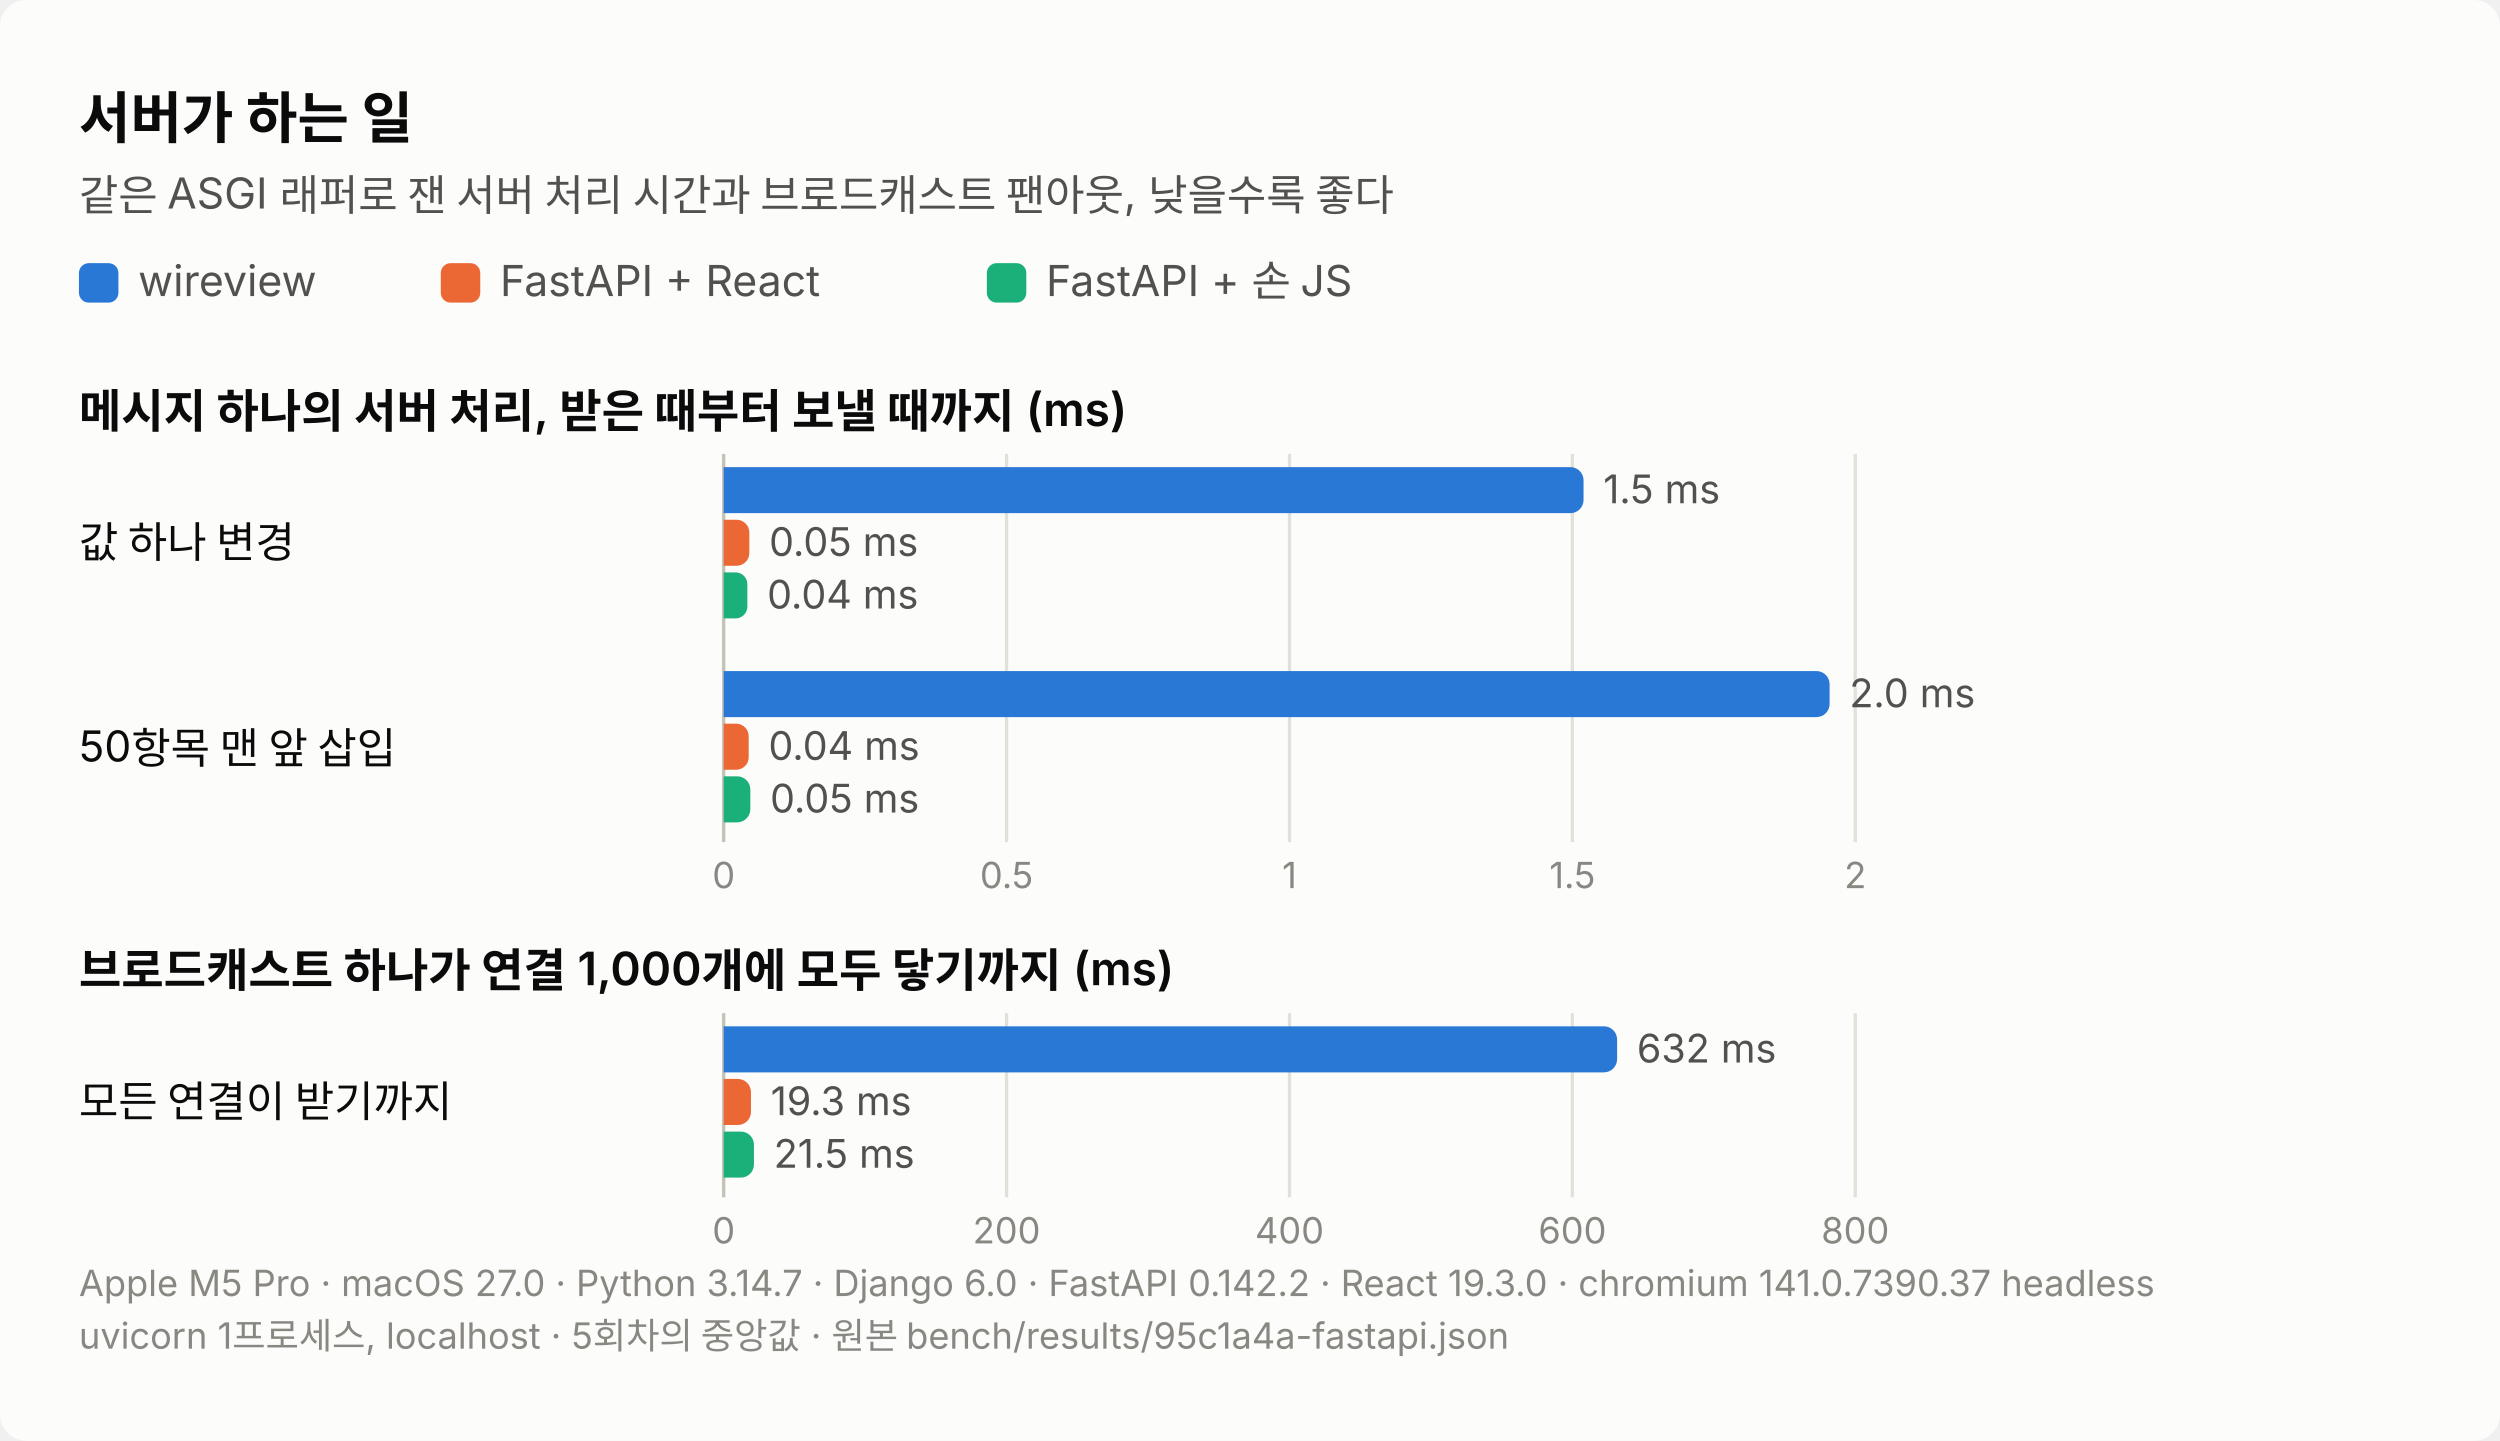
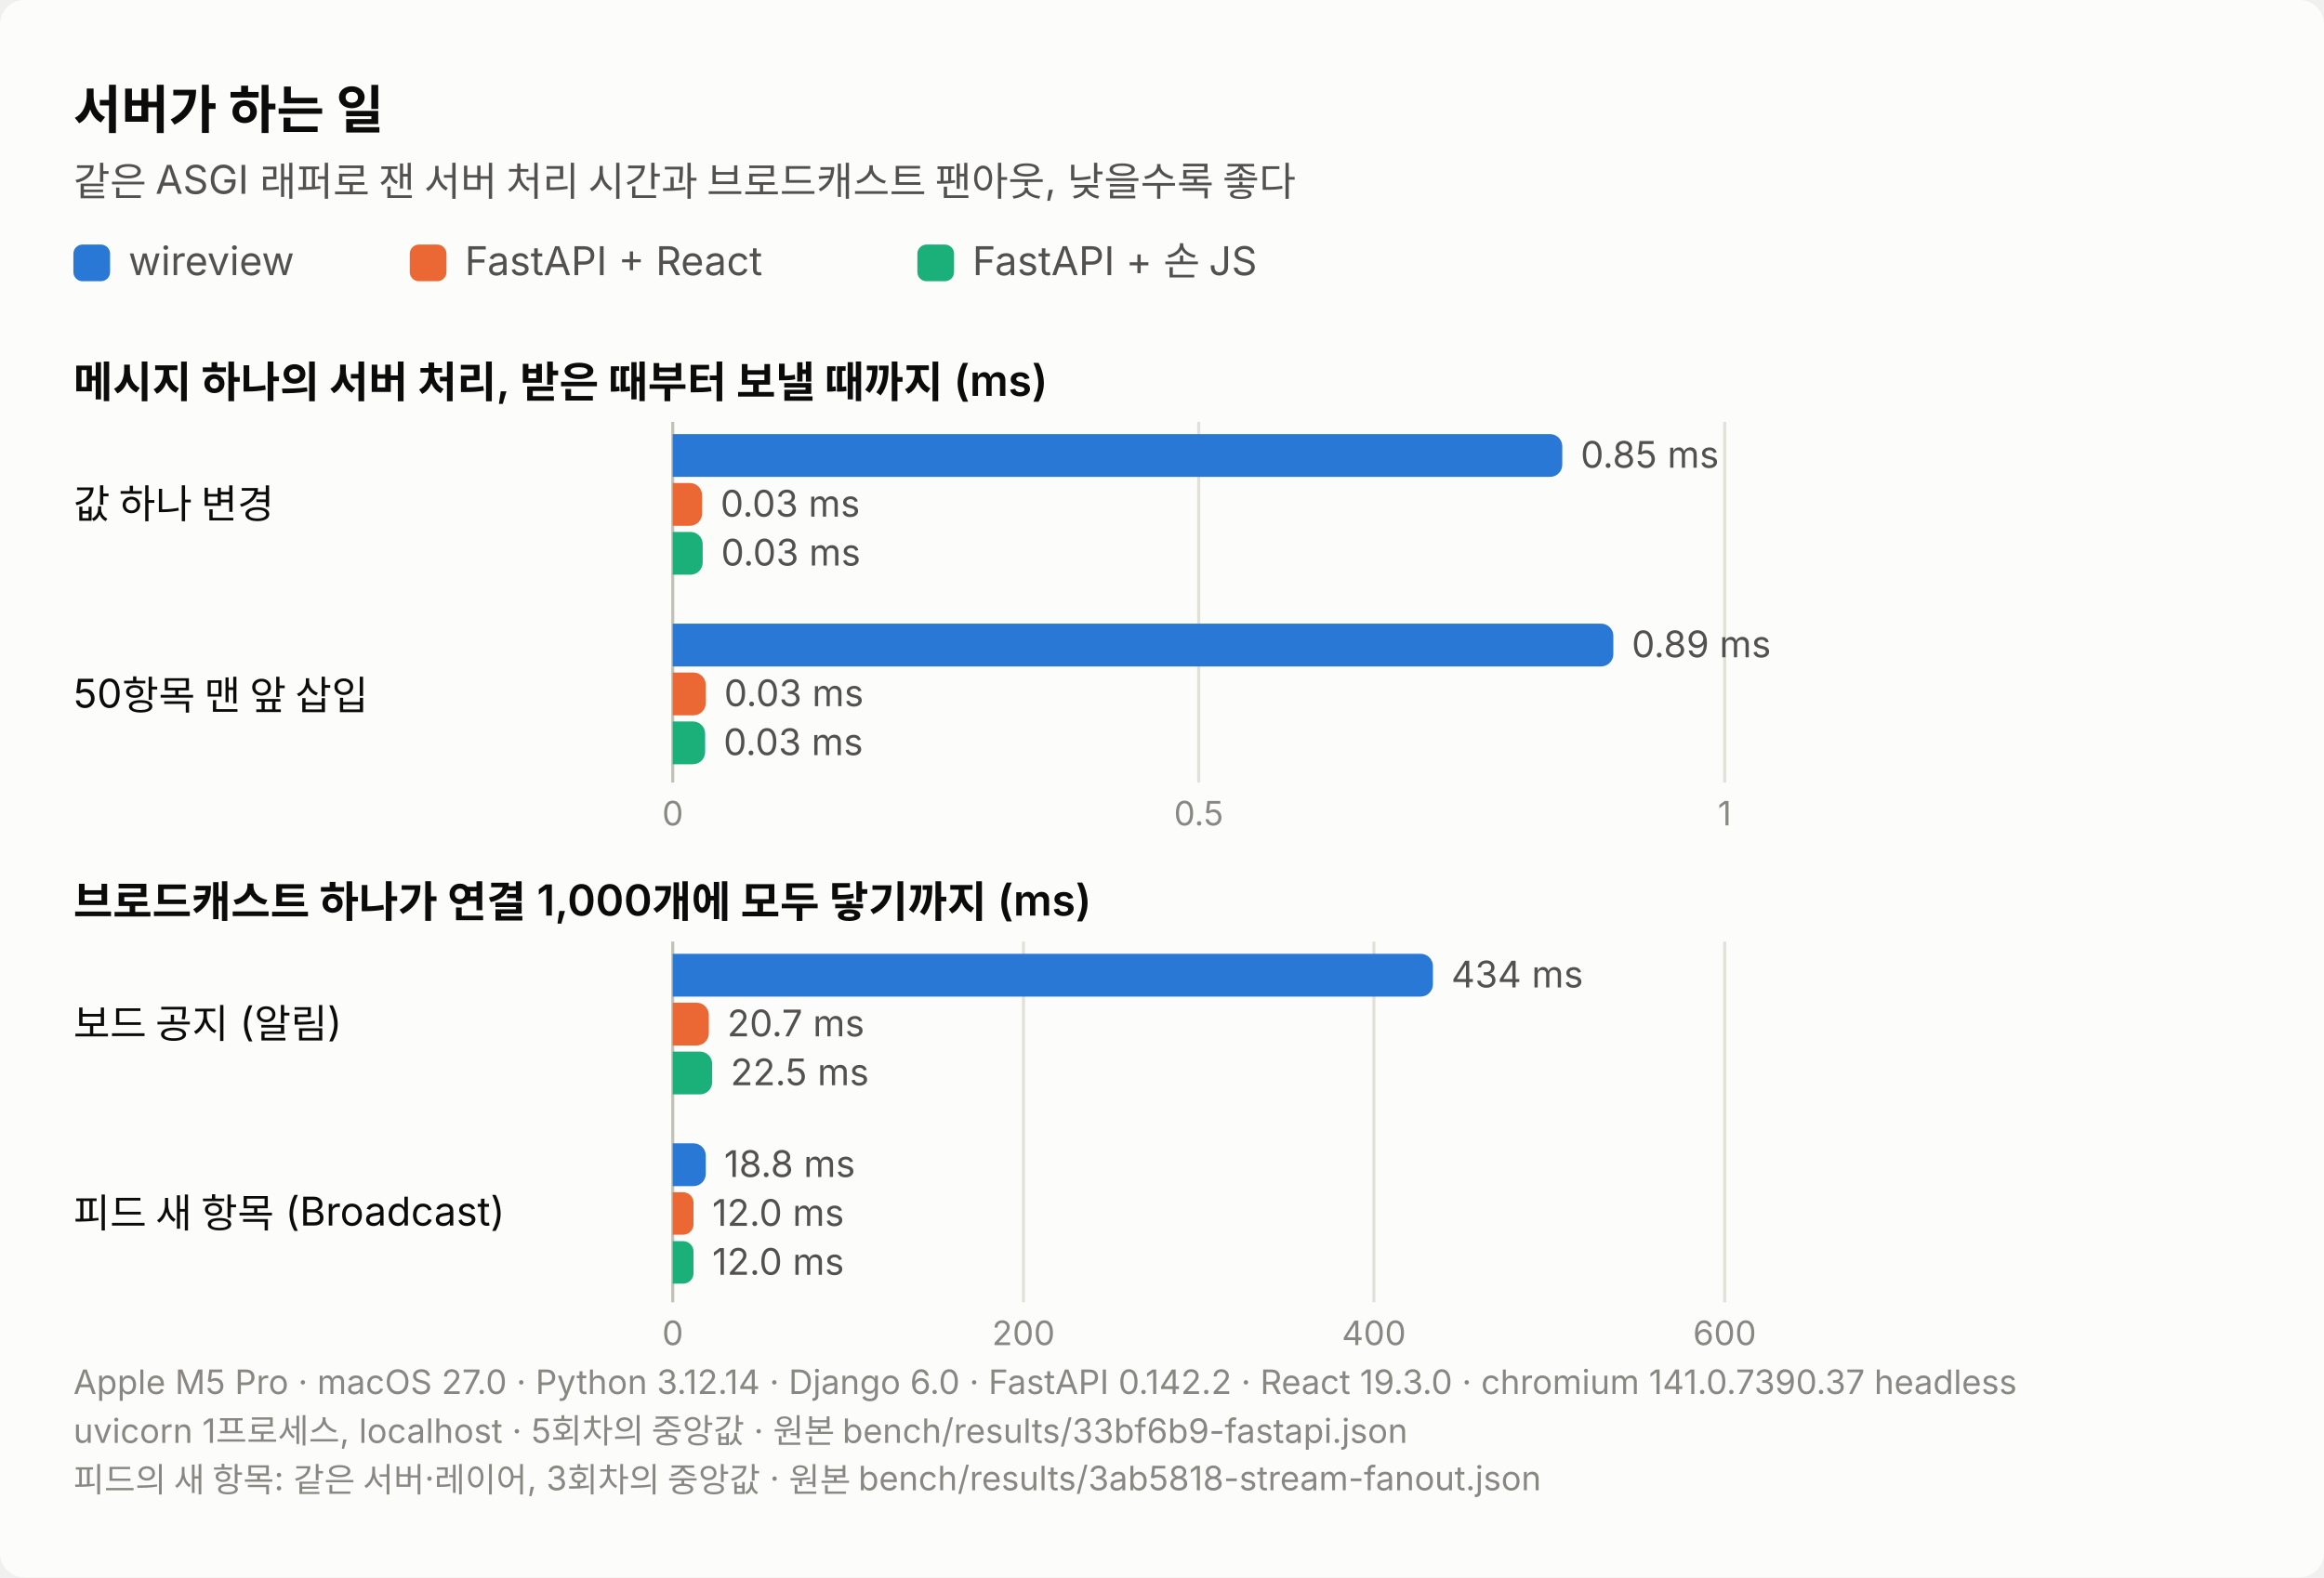
- <svg xmlns="http://www.w3.org/2000/svg" viewBox="0 0 760 438" width="760" height="438" role="img" aria-labelledby="server-title server-desc">
+ <svg xmlns="http://www.w3.org/2000/svg" viewBox="0 0 760 516" width="760" height="516" role="img" aria-labelledby="server-title server-desc">
  <style>.bg{fill:#fcfcfb}.t1{fill:#0b0b0b}.t2{fill:#52514e}.t3{fill:#898781}
.grid{stroke:#e1e0d9}.base{stroke:#c3c2b7}
.s0{fill:#2a78d6}.s1{fill:#eb6834}.s2{fill:#1baf7a}
@media (prefers-color-scheme:dark){
.bg{fill:#1a1a19}.t1{fill:#ffffff}.t2{fill:#c3c2b7}.t3{fill:#898781}
.grid{stroke:#2c2c2a}.base{stroke:#383835}
.s0{fill:#3987e5}.s1{fill:#d95926}.s2{fill:#199e70}
}
text{font-family:system-ui,-apple-system,"Segoe UI","Apple SD Gothic Neo","Noto Sans KR",sans-serif}</style>
-   <rect class="bg" width="760" height="438" rx="8" />
+   <rect class="bg" width="760" height="516" rx="8" />
  <text class="t1" x="24" y="42" font-size="17" font-weight="600">서버가 하는 일</text>
  <text class="t2" x="24" y="64" font-size="13">같은 ASGI 래퍼로 잰 서버 처리 시간과 브로드캐스트 팬아웃, 낮을수록 좋다</text>
  <rect class="s0" x="24" y="80" width="12" height="12" rx="3" />
  <text class="t2" x="42" y="90" font-size="13">wireview</text>
  <rect class="s1" x="134" y="80" width="12" height="12" rx="3" />
  <text class="t2" x="152" y="90" font-size="13">FastAPI + React</text>
  <rect class="s2" x="300" y="80" width="12" height="12" rx="3" />
  <text class="t2" x="318" y="90" font-size="13">FastAPI + 손 JS</text>
  <text class="t1" x="24" y="130" font-size="14" font-weight="600">메시지 하나의 서버 처리, 받은 때부터 보낼 때까지 (ms)</text>
  <text class="t3" x="220" y="270" font-size="11" text-anchor="middle">0</text>
-   <line class="grid" x1="306" y1="138" x2="306" y2="256" />
-   <text class="t3" x="306" y="270" font-size="11" text-anchor="middle">0.5</text>
  <line class="grid" x1="392" y1="138" x2="392" y2="256" />
-   <text class="t3" x="392" y="270" font-size="11" text-anchor="middle">1</text>
-   <line class="grid" x1="478" y1="138" x2="478" y2="256" />
-   <text class="t3" x="478" y="270" font-size="11" text-anchor="middle">1.5</text>
+   <text class="t3" x="392" y="270" font-size="11" text-anchor="middle">0.5</text>
  <line class="grid" x1="564" y1="138" x2="564" y2="256" />
-   <text class="t3" x="564" y="270" font-size="11" text-anchor="middle">2</text>
+   <text class="t3" x="564" y="270" font-size="11" text-anchor="middle">1</text>
  <line class="base" x1="220" y1="138" x2="220" y2="256" />
  <text class="t1" x="24" y="169.5" font-size="13">값 하나 변경</text>
-   <path class="s0" d="M220 142h257.4a4 4 0 0 1 4 4v6a4 4 0 0 1 -4 4h-257.4z" />
-   <text class="t2" x="487.4" y="153" font-size="12">1.5 ms</text>
-   <path class="s1" d="M220 158h3.9a3.9 3.9 0 0 1 3.9 3.9v6.2a3.9 3.9 0 0 1 -3.9 3.9h-3.9z" />
-   <text class="t2" x="233.8" y="169" font-size="12">0.05 ms</text>
-   <path class="s2" d="M220 174h3.6a3.6 3.6 0 0 1 3.6 3.6v6.8a3.6 3.6 0 0 1 -3.6 3.6h-3.6z" />
-   <text class="t2" x="233.2" y="185" font-size="12">0.04 ms</text>
+   <path class="s0" d="M220 142h286.9a4 4 0 0 1 4 4v6a4 4 0 0 1 -4 4h-286.9z" />
+   <text class="t2" x="516.9" y="153" font-size="12">0.85 ms</text>
+   <path class="s1" d="M220 158h5.6a4 4 0 0 1 4 4v6a4 4 0 0 1 -4 4h-5.6z" />
+   <text class="t2" x="235.6" y="169" font-size="12">0.03 ms</text>
+   <path class="s2" d="M220 174h5.8a4 4 0 0 1 4 4v6a4 4 0 0 1 -4 4h-5.8z" />
+   <text class="t2" x="235.8" y="185" font-size="12">0.03 ms</text>
  <text class="t1" x="24" y="231.5" font-size="13">50항목 맨 앞 삽입</text>
-   <path class="s0" d="M220 204h332.2a4 4 0 0 1 4 4v6a4 4 0 0 1 -4 4h-332.2z" />
-   <text class="t2" x="562.2" y="215" font-size="12">2.0 ms</text>
-   <path class="s1" d="M220 220h3.8a3.8 3.8 0 0 1 3.8 3.8v6.4a3.8 3.8 0 0 1 -3.8 3.8h-3.8z" />
-   <text class="t2" x="233.6" y="231" font-size="12">0.04 ms</text>
-   <path class="s2" d="M220 236h4.1a4 4 0 0 1 4 4v6a4 4 0 0 1 -4 4h-4.1z" />
-   <text class="t2" x="234.1" y="247" font-size="12">0.05 ms</text>
+   <path class="s0" d="M220 204h303.6a4 4 0 0 1 4 4v6a4 4 0 0 1 -4 4h-303.6z" />
+   <text class="t2" x="533.6" y="215" font-size="12">0.89 ms</text>
+   <path class="s1" d="M220 220h6.8a4 4 0 0 1 4 4v6a4 4 0 0 1 -4 4h-6.8z" />
+   <text class="t2" x="236.8" y="231" font-size="12">0.03 ms</text>
+   <path class="s2" d="M220 236h6.6a4 4 0 0 1 4 4v6a4 4 0 0 1 -4 4h-6.6z" />
+   <text class="t2" x="236.6" y="247" font-size="12">0.03 ms</text>
  <text class="t1" x="24" y="300" font-size="14" font-weight="600">브로드캐스트 하나가 연결 1,000개에 모두 닿기까지 (ms)</text>
-   <text class="t3" x="220" y="378" font-size="11" text-anchor="middle">0</text>
-   <line class="grid" x1="306" y1="308" x2="306" y2="364" />
-   <text class="t3" x="306" y="378" font-size="11" text-anchor="middle">200</text>
-   <line class="grid" x1="392" y1="308" x2="392" y2="364" />
-   <text class="t3" x="392" y="378" font-size="11" text-anchor="middle">400</text>
-   <line class="grid" x1="478" y1="308" x2="478" y2="364" />
-   <text class="t3" x="478" y="378" font-size="11" text-anchor="middle">600</text>
-   <line class="grid" x1="564" y1="308" x2="564" y2="364" />
-   <text class="t3" x="564" y="378" font-size="11" text-anchor="middle">800</text>
-   <line class="base" x1="220" y1="308" x2="220" y2="364" />
-   <text class="t1" x="24" y="339.5" font-size="13">모든 연결이 받기까지</text>
-   <path class="s0" d="M220 312h267.6a4 4 0 0 1 4 4v6a4 4 0 0 1 -4 4h-267.6z" />
-   <text class="t2" x="497.6" y="323" font-size="12">632 ms</text>
-   <path class="s1" d="M220 328h4.3a4 4 0 0 1 4 4v6a4 4 0 0 1 -4 4h-4.3z" />
-   <text class="t2" x="234.3" y="339" font-size="12">19.3 ms</text>
-   <path class="s2" d="M220 344h5.2a4 4 0 0 1 4 4v6a4 4 0 0 1 -4 4h-5.2z" />
-   <text class="t2" x="235.2" y="355" font-size="12">21.5 ms</text>
-   <text class="t3" x="24" y="394" font-size="11">Apple M5 Pro · macOS 27.0 · Python 3.14.7 · Django 6.0 · FastAPI 0.142.2 · React 19.3.0 · chromium 141.0.7390.37 headless</text>
-   <text class="t3" x="24" y="410" font-size="11">uvicorn 1프로세스, localhost · 5회차의 중앙값 · 원본 bench/results/95c1a4a-fastapi.json</text>
+   <text class="t3" x="220" y="440" font-size="11" text-anchor="middle">0</text>
+   <line class="grid" x1="334.7" y1="308" x2="334.7" y2="426" />
+   <text class="t3" x="334.7" y="440" font-size="11" text-anchor="middle">200</text>
+   <line class="grid" x1="449.3" y1="308" x2="449.3" y2="426" />
+   <text class="t3" x="449.3" y="440" font-size="11" text-anchor="middle">400</text>
+   <line class="grid" x1="564" y1="308" x2="564" y2="426" />
+   <text class="t3" x="564" y="440" font-size="11" text-anchor="middle">600</text>
+   <line class="base" x1="220" y1="308" x2="220" y2="426" />
+   <text class="t1" x="24" y="339.5" font-size="13">보드 공지 (알림)</text>
+   <path class="s0" d="M220 312h244.6a4 4 0 0 1 4 4v6a4 4 0 0 1 -4 4h-244.6z" />
+   <text class="t2" x="474.6" y="323" font-size="12">434 ms</text>
+   <path class="s1" d="M220 328h7.8a4 4 0 0 1 4 4v6a4 4 0 0 1 -4 4h-7.8z" />
+   <text class="t2" x="237.8" y="339" font-size="12">20.7 ms</text>
+   <path class="s2" d="M220 344h8.9a4 4 0 0 1 4 4v6a4 4 0 0 1 -4 4h-8.9z" />
+   <text class="t2" x="238.9" y="355" font-size="12">22.5 ms</text>
+   <text class="t1" x="24" y="401.5" font-size="13">피드 새 항목 (Broadcast)</text>
+   <path class="s0" d="M220 374h6.8a4 4 0 0 1 4 4v6a4 4 0 0 1 -4 4h-6.8z" />
+   <text class="t2" x="236.8" y="385" font-size="12">18.8 ms</text>
+   <path class="s1" d="M220 390h3.4a3.4 3.4 0 0 1 3.4 3.4v7.1a3.4 3.4 0 0 1 -3.4 3.4h-3.4z" />
+   <text class="t2" x="232.9" y="401" font-size="12">12.0 ms</text>
+   <path class="s2" d="M220 406h3.4a3.4 3.4 0 0 1 3.4 3.4v7.1a3.4 3.4 0 0 1 -3.4 3.4h-3.4z" />
+   <text class="t2" x="232.9" y="417" font-size="12">12.0 ms</text>
+   <text class="t3" x="24" y="456" font-size="11">Apple M5 Pro · macOS 27.0 · Python 3.12.14 · Django 6.0 · FastAPI 0.142.2 · React 19.3.0 · chromium 141.0.7390.37 headless</text>
+   <text class="t3" x="24" y="472" font-size="11">uvicorn 1프로세스, localhost · 5회차의 중앙값 · 원본 bench/results/33bf6b9-fastapi.json</text>
+   <text class="t3" x="24" y="488" font-size="11">피드의 새 항목: 같은 서버·레이어, 3회차의 중앙값 · 원본 bench/results/3ab5818-stream-fanout.json</text>
</svg>
